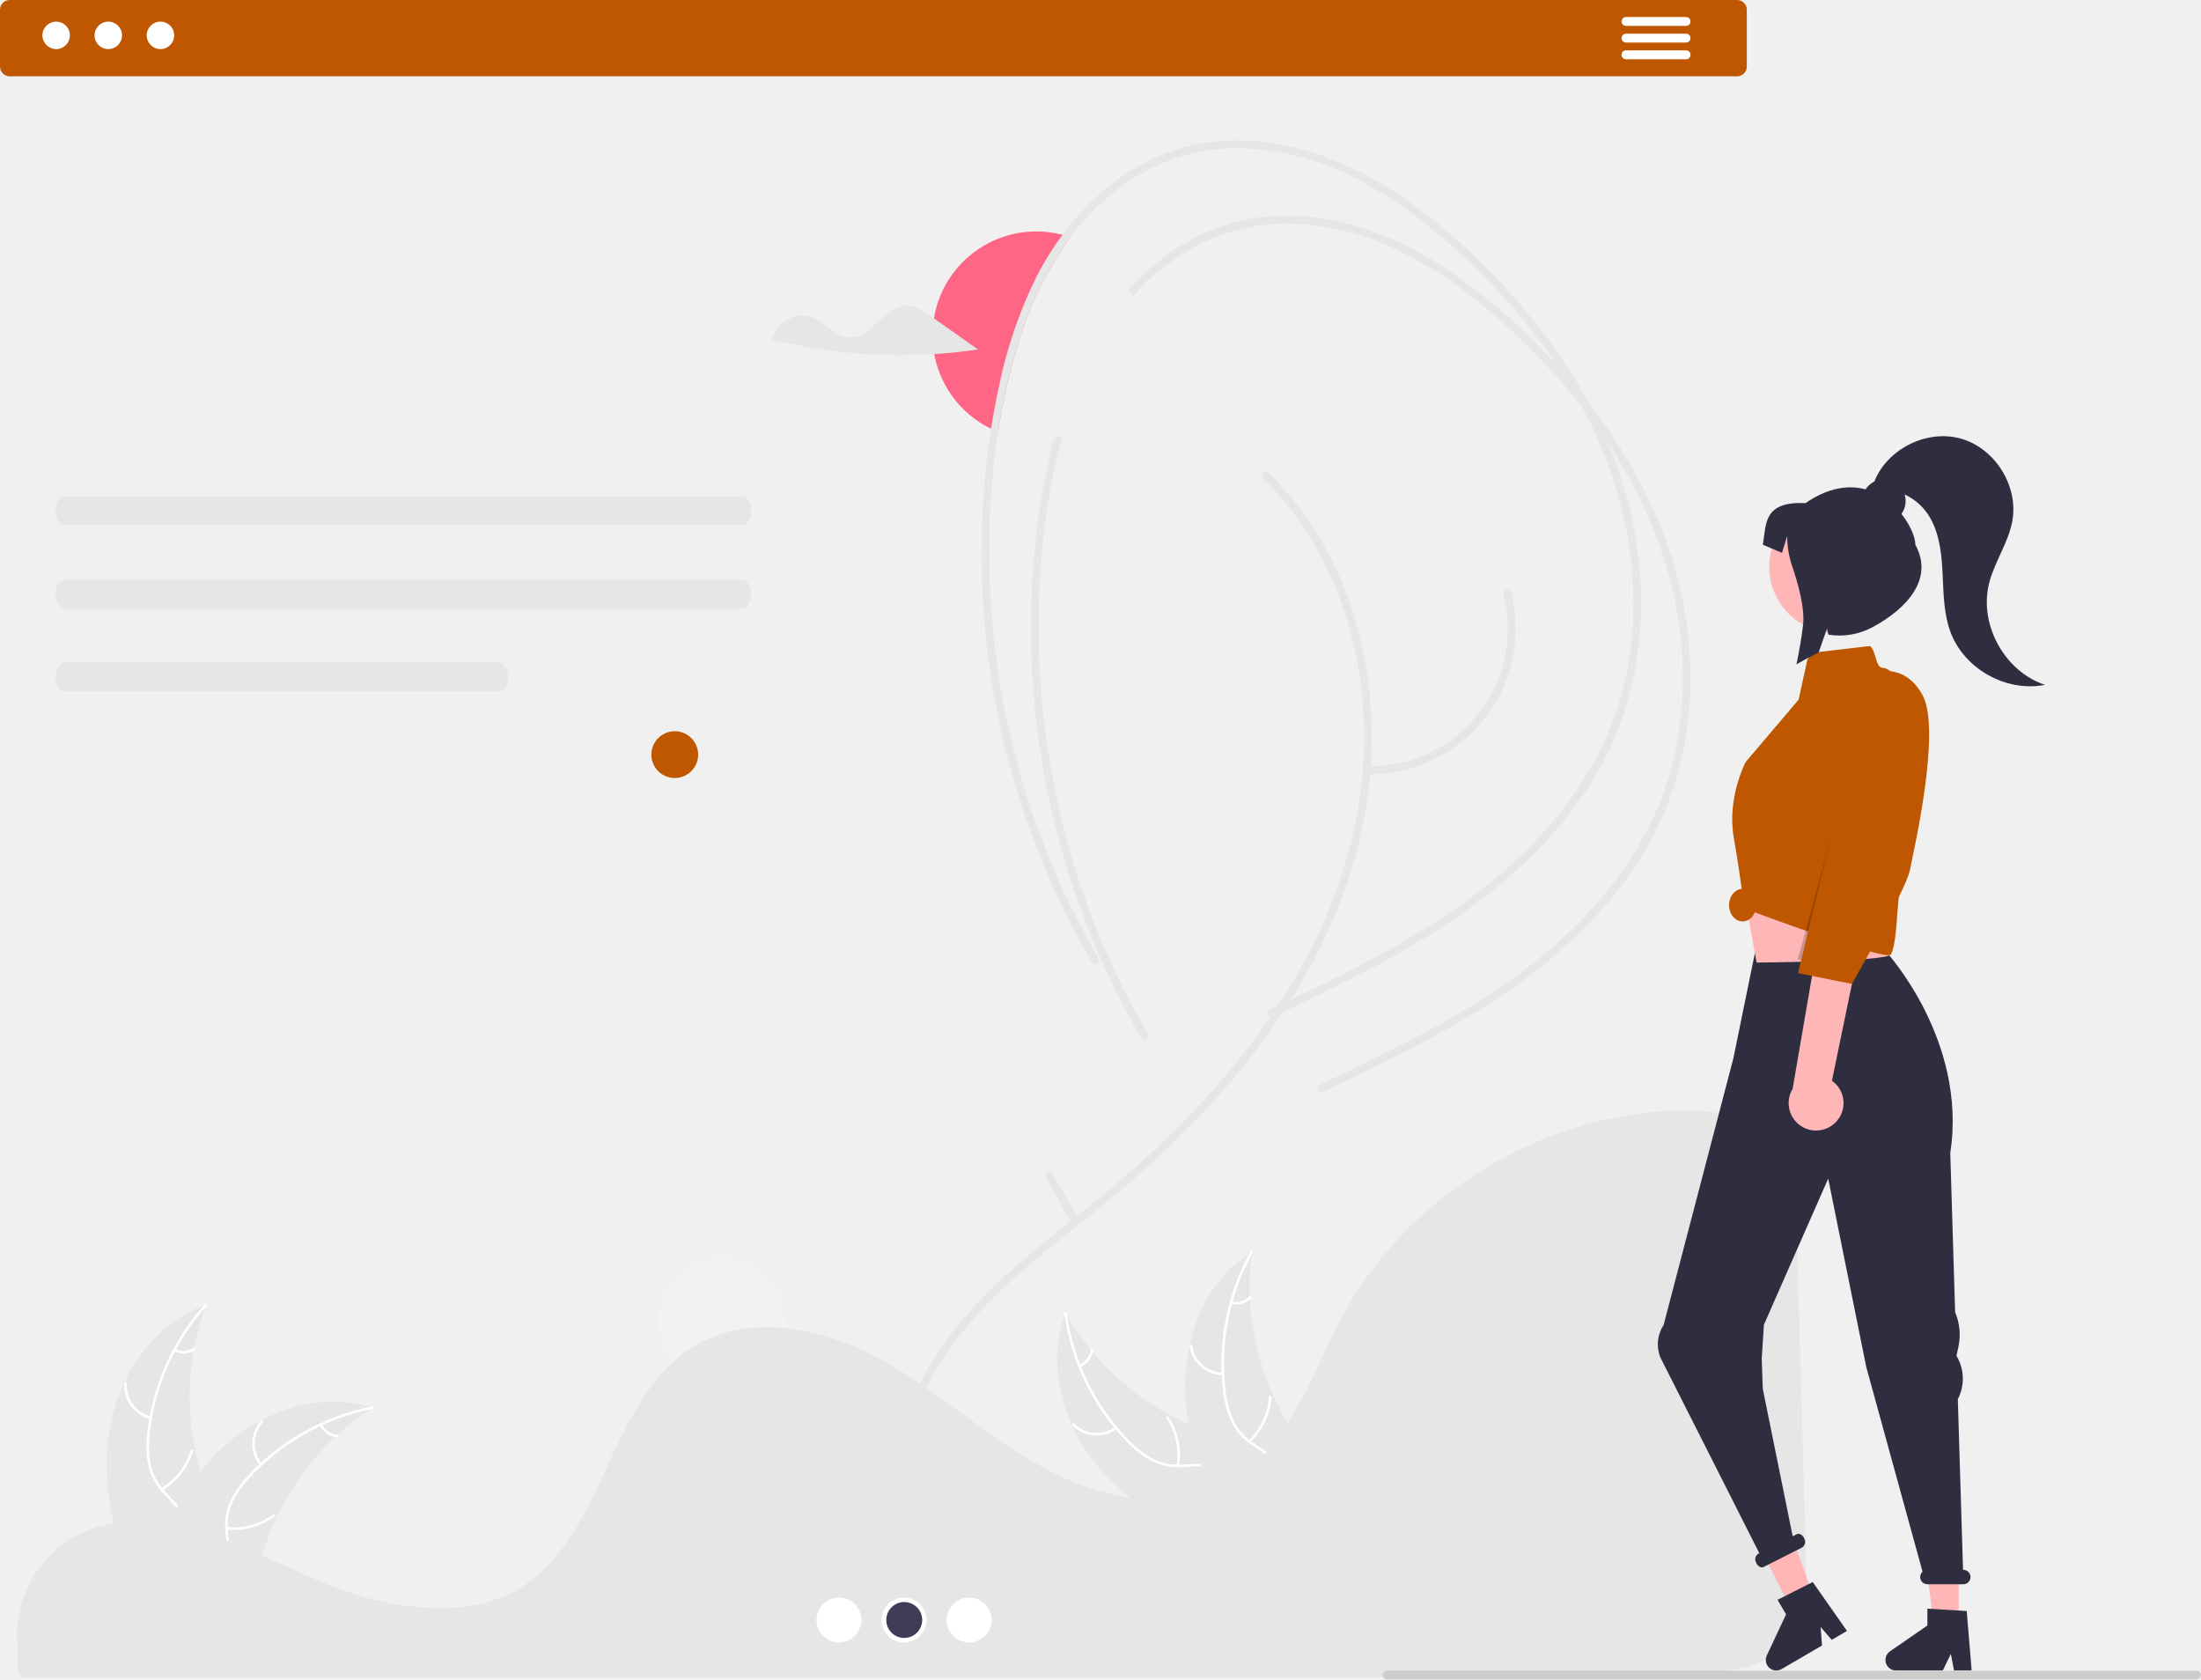
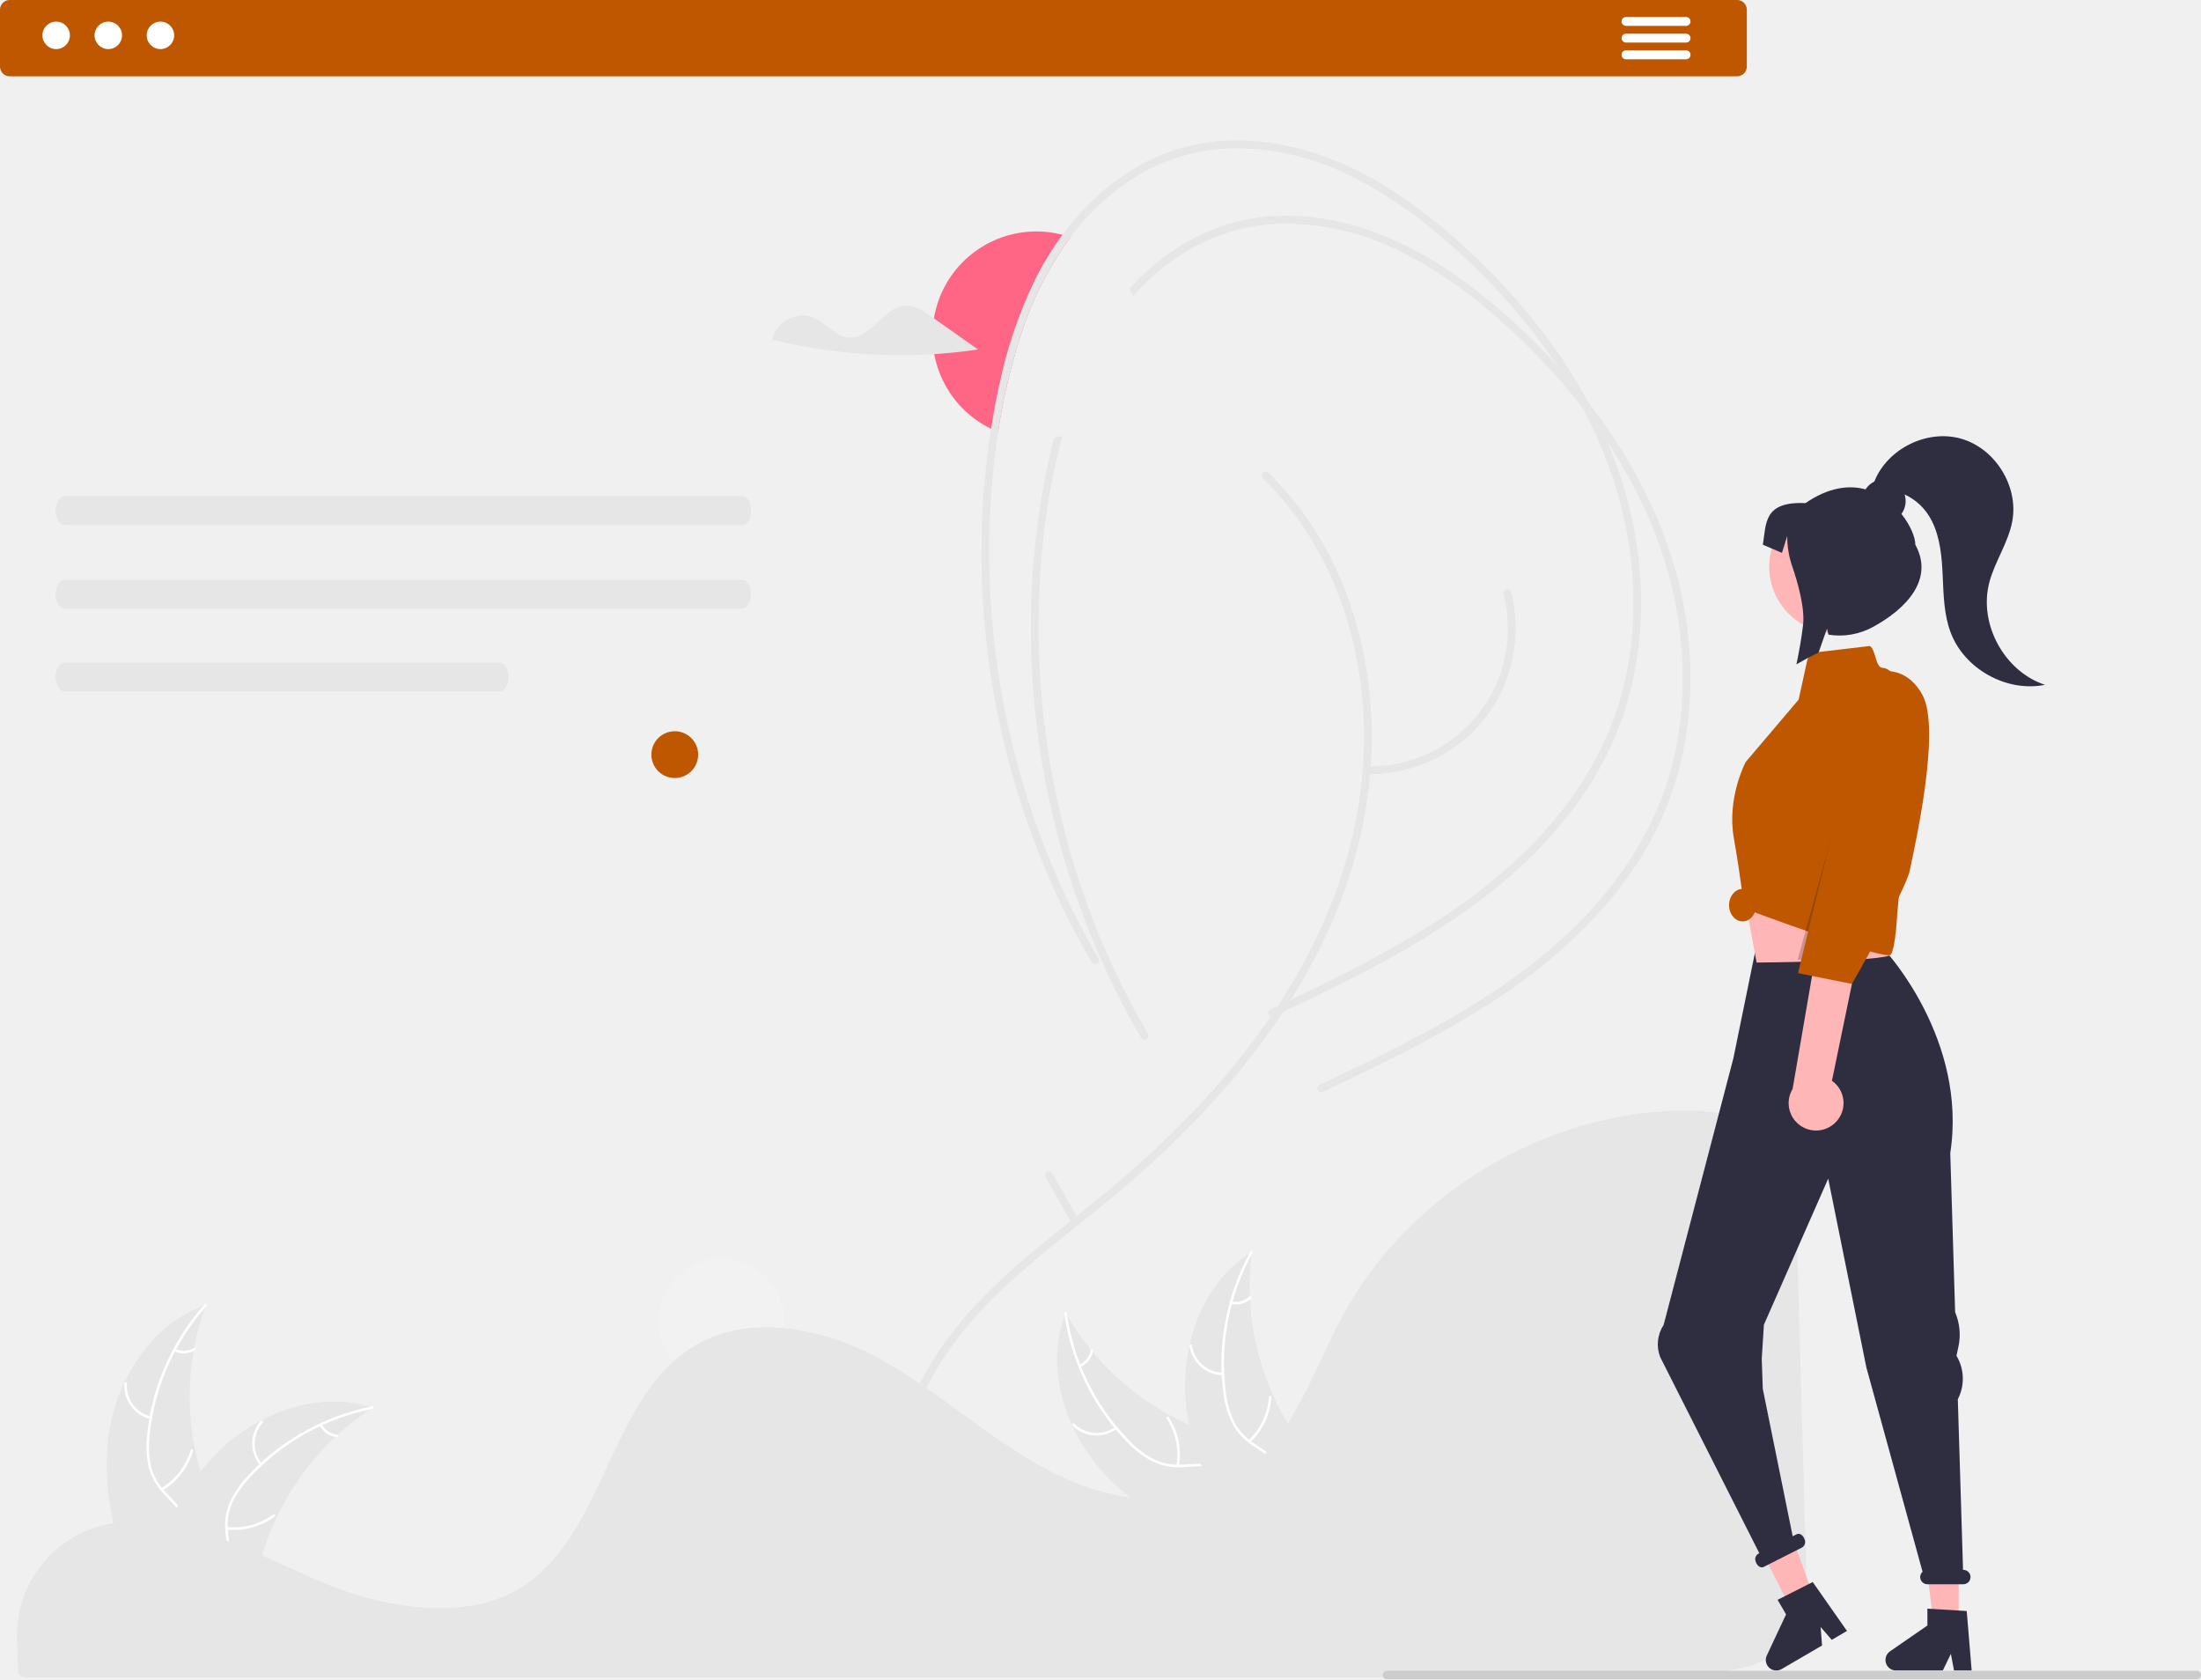
<svg xmlns="http://www.w3.org/2000/svg" id="bc50deb6-ae5f-4e17-be9c-fdffdc62d538" data-name="Layer 1" width="612.34" height="467.13" viewBox="0 0 612.34 467.13">
  <path d="M591.65,282.415A95.262,95.262,0,0,0,577.7,310.055a168.647,168.647,0,0,0-6.2,26.5c-.66-.26-1.31-.54-1.95-.85a28.895,28.895,0,0,1,12.61-54.89,28.594,28.594,0,0,1,7.28.93C590.19,281.935,590.93,282.155,591.65,282.415Z" transform="translate(-293.83 -216.435)" fill="#ff6584" />
  <path d="M323.967,616.396c1.987-15.979,11.89-31.722,27.129-36.922a74.187,74.187,0,0,0,.004,50.935c2.342,6.334,5.606,13.135,3.403,19.519-1.37,3.972-4.723,7.011-8.471,8.911-3.748,1.9-7.907,2.806-12.014,3.693l-.808.669C326.689,648.478,321.98,632.375,323.967,616.396Z" transform="translate(-293.83 -216.435)" fill="#e6e6e6" />
  <path d="M351.247,579.776A63.41,63.41,0,0,0,335.483,615.463a27.306,27.306,0,0,0,.311,8.55,15.662,15.662,0,0,0,3.895,7.264c1.756,1.929,3.775,3.699,5.031,6.021a9.59,9.59,0,0,1,.469,7.829c-1.109,3.181-3.295,5.774-5.521,8.235-2.471,2.733-5.082,5.532-6.132,9.155-.127.439-.801.216-.674-.223,1.828-6.303,7.947-9.884,10.865-15.561,1.362-2.649,1.933-5.725.657-8.521-1.116-2.445-3.197-4.272-4.991-6.21a16.712,16.712,0,0,1-4.073-6.961,25.244,25.244,0,0,1-.638-8.507,61.519,61.519,0,0,1,4.493-18.695,64.535,64.535,0,0,1,11.604-18.596c.303-.34.771.195.47.532Z" transform="translate(-293.83 -216.435)" fill="#fff" />
  <path d="M335.674,611.169a9.514,9.514,0,0,1-7.242-9.966c.036-.455.745-.42.709.035a8.809,8.809,0,0,0,6.755,9.256c.444.106.219.779-.223.674Z" transform="translate(-293.83 -216.435)" fill="#fff" />
  <path d="M338.67,630.417a18.337,18.337,0,0,0,8.188-10.561c.129-.439.803-.215.674.223a19.073,19.073,0,0,1-8.543,10.972c-.394.233-.711-.402-.319-.634Z" transform="translate(-293.83 -216.435)" fill="#fff" />
  <path d="M342.611,591.697a5.385,5.385,0,0,0,5.103-.259c.39-.238.707.397.319.634a6.034,6.034,0,0,1-5.645.299.367.367,0,0,1-.226-.448.357.357,0,0,1,.448-.226Z" transform="translate(-293.83 -216.435)" fill="#fff" />
  <path d="M397.546,608.014c-.24.156-.479.311-.719.473a70.919,70.919,0,0,0-9.068,7.08c-.222.198-.443.401-.659.605a74.765,74.765,0,0,0-16.237,22.227,72.606,72.606,0,0,0-3.977,10.29c-1.468,4.869-2.671,10.266-5.576,14.249a12.454,12.454,0,0,1-.97,1.198h-26.252c-.06-.03-.12-.054-.18-.084l-1.048.048c.042-.186.09-.377.132-.563.024-.108.054-.216.078-.323.018-.072.036-.144.048-.21.006-.024.012-.048.018-.066.012-.066.03-.126.042-.186q.395-1.608.814-3.216c0-.006,0-.006.006-.012a106.757,106.757,0,0,1,8.984-23.586c.12-.222.24-.449.371-.671a69.283,69.283,0,0,1,6.223-9.439,61.25,61.25,0,0,1,4.079-4.666,50.933,50.933,0,0,1,12.745-9.547c9.416-4.971,20.316-6.876,30.379-3.839C397.037,607.852,397.288,607.93,397.546,608.014Z" transform="translate(-293.83 -216.435)" fill="#e6e6e6" />
  <path d="M397.487,608.347a63.41,63.41,0,0,0-34.073,19.003,27.307,27.307,0,0,0-4.9,7.014,15.662,15.662,0,0,0-1.263,8.145c.24,2.597.787,5.226.392,7.836a9.59,9.59,0,0,1-4.339,6.533c-2.801,1.872-6.107,2.626-9.366,3.251-3.619.694-7.388,1.358-10.408,3.618-.366.274-.769-.31-.404-.583,5.254-3.932,12.296-3.107,18.044-5.883,2.682-1.295,4.99-3.407,5.655-6.408.581-2.625.02-5.336-.247-7.963a16.712,16.712,0,0,1,.939-8.01,25.244,25.244,0,0,1,4.612-7.176,61.519,61.519,0,0,1,14.843-12.222,64.535,64.535,0,0,1,20.461-7.862c.447-.089.498.62.054.708Z" transform="translate(-293.83 -216.435)" fill="#fff" />
  <path d="M366.152,624.036a9.514,9.514,0,0,1,.218-12.317c.303-.342.848.113.545.455a8.809,8.809,0,0,0-.179,11.458c.291.352-.294.754-.583.404Z" transform="translate(-293.83 -216.435)" fill="#fff" />
  <path d="M356.956,641.209a18.337,18.337,0,0,0,12.896-3.502c.367-.273.771.311.404.583a19.073,19.073,0,0,1-13.427,3.617c-.455-.051-.326-.749.127-.698Z" transform="translate(-293.83 -216.435)" fill="#fff" />
  <path d="M383.414,612.666a5.385,5.385,0,0,0,4.231,2.866c.455.045.325.743-.127.698a6.034,6.034,0,0,1-4.687-3.16.367.367,0,0,1,.09-.494.357.357,0,0,1,.494.09Z" transform="translate(-293.83 -216.435)" fill="#fff" />
  <path d="M600.943,626.241c-10.908-11.844-16.521-29.576-10.64-44.565A74.187,74.187,0,0,0,629.172,614.594c6.347,2.307,13.646,4.212,17.094,10.019,2.145,3.613,2.297,8.135,1.325,12.223-.972,4.088-2.969,7.847-4.947,11.555l-.012,1.049C627.183,644.899,611.852,638.085,600.943,626.241Z" transform="translate(-293.83 -216.435)" fill="#e6e6e6" />
  <path d="M590.632,581.756a63.41,63.41,0,0,0,17.043,35.094,27.307,27.307,0,0,0,6.725,5.289,15.661,15.661,0,0,0,8.061,1.723c2.607-.093,5.262-.49,7.846.052a9.59,9.59,0,0,1,6.276,4.702c1.711,2.902,2.276,6.246,2.716,9.535.488,3.652.937,7.453,3.023,10.596.253.381-.353.751-.605.37-3.629-5.469-2.406-12.452-4.852-18.348-1.141-2.751-3.119-5.175-6.078-6.008-2.587-.729-5.326-.322-7.965-.205a16.712,16.712,0,0,1-7.944-1.391,25.244,25.244,0,0,1-6.903-5.011,61.519,61.519,0,0,1-11.362-15.512,64.535,64.535,0,0,1-6.69-20.874c-.063-.451.647-.463.71-.014Z" transform="translate(-293.83 -216.435)" fill="#fff" />
  <path d="M604.521,613.929a9.514,9.514,0,0,1-12.285-.915c-.324-.322.161-.84.485-.518a8.809,8.809,0,0,0,11.429.828c.368-.271.736.336.37.605Z" transform="translate(-293.83 -216.435)" fill="#fff" />
  <path d="M621.145,624.084a18.337,18.337,0,0,0-2.766-13.074c-.251-.382.354-.752.605-.37a19.073,19.073,0,0,1,2.851,13.61c-.076.451-.766.283-.69-.166Z" transform="translate(-293.83 -216.435)" fill="#fff" />
  <path d="M594.147,596.051a5.385,5.385,0,0,0,3.101-4.062c.07-.452.76-.283.69.166a6.034,6.034,0,0,1-3.42,4.501.367.367,0,0,1-.488-.117.357.357,0,0,1,.117-.488Z" transform="translate(-293.83 -216.435)" fill="#fff" />
  <path d="M642.103,564.678c-.036.283-.072.567-.104.854a70.918,70.918,0,0,0-.459,11.495c.008.297.02.598.036.894a74.765,74.765,0,0,0,6.466,26.756,72.605,72.605,0,0,0,5.281,9.685c2.767,4.267,6.107,8.673,7.269,13.464a12.456,12.456,0,0,1,.287,1.515L643.912,649.373c-.061.026-.118.056-.18.083l-.641.831c-.114-.152-.23-.312-.344-.465-.067-.088-.13-.18-.197-.268-.043-.06-.086-.12-.129-.172-.014-.02-.029-.04-.039-.056-.043-.052-.077-.104-.114-.152q-.972-1.341-1.928-2.7c-.005-.004-.005-.004-.005-.012a106.757,106.757,0,0,1-12.191-22.1c-.092-.235-.188-.473-.272-.717a69.282,69.282,0,0,1-3.181-10.85,61.245,61.245,0,0,1-.924-6.128,50.932,50.932,0,0,1,.953-15.896c2.292-10.398,7.884-19.947,16.705-25.662C641.651,564.962,641.873,564.82,642.103,564.678Z" transform="translate(-293.83 -216.435)" fill="#e6e6e6" />
  <path d="M642.319,564.939a63.41,63.41,0,0,0-7.521,38.282,27.306,27.306,0,0,0,2.185,8.272,15.662,15.662,0,0,0,5.399,6.229c2.137,1.495,4.496,2.777,6.233,4.766a9.59,9.59,0,0,1,2.18,7.533c-.382,3.347-1.943,6.358-3.573,9.248-1.809,3.21-3.739,6.515-3.966,10.28-.028.456-.734.387-.706-.069.395-6.551,5.576-11.391,7.173-17.571.745-2.884.626-6.01-1.235-8.457-1.627-2.14-4.059-3.464-6.236-4.959a16.712,16.712,0,0,1-5.506-5.893,25.244,25.244,0,0,1-2.495-8.157,61.519,61.519,0,0,1,.267-19.226,64.535,64.535,0,0,1,7.226-20.694c.221-.398.795.02.575.416Z" transform="translate(-293.83 -216.435)" fill="#fff" />
  <path d="M634.039,598.989a9.514,9.514,0,0,1-9.258-8.127c-.065-.452.634-.574.699-.122a8.809,8.809,0,0,0,8.627,7.542c.457.005.385.712-.069.706Z" transform="translate(-293.83 -216.435)" fill="#fff" />
  <path d="M641.198,617.106a18.337,18.337,0,0,0,5.663-12.104c.029-.456.735-.387.706.069a19.073,19.073,0,0,1-5.918,12.583c-.332.314-.782-.235-.451-.548Z" transform="translate(-293.83 -216.435)" fill="#fff" />
  <path d="M636.519,578.468a5.385,5.385,0,0,0,4.921-1.376c.328-.318.777.232.451.548a6.034,6.034,0,0,1-5.441,1.534.367.367,0,0,1-.319-.388.357.357,0,0,1,.388-.319Z" transform="translate(-293.83 -216.435)" fill="#fff" />
  <circle cx="200.728" cy="367.517" r="17.492" fill="#f2f2f2" />
  <circle cx="187.728" cy="209.919" r="6.507" fill="#bf5700" />
  <circle cx="98.251" cy="282.538" r="6.507" fill="#f0f0f0" />
  <path d="M777.12,216.435H296.52a2.697,2.697,0,0,0-2.69,2.69v15.83a2.699,2.699,0,0,0,2.69,2.7h480.6a2.699,2.699,0,0,0,2.69-2.7v-15.83A2.697,2.697,0,0,0,777.12,216.435Z" transform="translate(-293.83 -216.435)" fill="#bf5700" />
  <circle id="bf385270-786a-48fa-9396-8c3f6b000715" data-name="Ellipse 90" cx="15.625" cy="9.835" r="3.822" fill="#fff" />
  <circle id="b392df74-abbd-431b-8c66-4fa606d2fd26" data-name="Ellipse 91" cx="30.132" cy="9.835" r="3.822" fill="#fff" />
  <circle id="b54b329d-692f-4021-a3df-82df9db82412" data-name="Ellipse 92" cx="44.639" cy="9.835" r="3.822" fill="#fff" />
  <path d="M762.91,221.165H746.2a1.235,1.235,0,1,0,0,2.47h16.71a1.235,1.235,0,0,0,0-2.47Z" transform="translate(-293.83 -216.435)" fill="#fff" />
  <path d="M762.91,225.805H746.2a1.235,1.235,0,1,0,0,2.47h16.71a1.235,1.235,0,0,0,0-2.47Z" transform="translate(-293.83 -216.435)" fill="#fff" />
  <path d="M762.91,230.445H746.2a1.24,1.24,0,1,0,0,2.48h16.71a1.24,1.24,0,0,0,0-2.48Z" transform="translate(-293.83 -216.435)" fill="#fff" />
  <path id="a53fb1f8-3aef-4d80-830f-cc7df7624a2a" data-name="Path 155" d="M311.804,354.463c-1.388.004-2.511,1.807-2.508,4.026.003,2.213,1.124,4.006,2.508,4.01H500.288c1.388-.004,2.511-1.807,2.508-4.026-.003-2.213-1.124-4.006-2.508-4.01Z" transform="translate(-293.83 -216.435)" fill="#e6e6e6" />
  <path id="bb62af06-a55e-49de-a8ab-ddae6c01ce32" data-name="Path 156" d="M311.804,377.746c-1.388.004-2.511,1.807-2.508,4.026.003,2.213,1.124,4.006,2.508,4.01H500.288c1.388-.004,2.511-1.807,2.508-4.026-.003-2.213-1.124-4.006-2.508-4.01Z" transform="translate(-293.83 -216.435)" fill="#e6e6e6" />
  <path id="be19a32e-edc4-40d3-83d1-fa4636256d4d" data-name="Path 157" d="M311.804,400.746c-1.388.004-2.511,1.807-2.508,4.026.003,2.213,1.124,4.006,2.508,4.01H432.788c1.388-.004,2.511-1.807,2.508-4.026-.003-2.213-1.124-4.006-2.508-4.01Z" transform="translate(-293.83 -216.435)" fill="#e6e6e6" />
  <path d="M298.243,657.805c.063-.145.136-.283.202-.426C298.561,656.181,298.243,657.805,298.243,657.805Z" transform="translate(-293.83 -216.435)" fill="#f2f2f2" />
  <path d="M332.486,639.695a49.119,49.119,0,0,0-7.133.516l-.341.05a31.415,31.415,0,0,0-26.428,32.09l.09,2.878c.06,1.819.123,3.775.175,5.945a1.915,1.915,0,0,0,1.921,1.892h382.079c26.938-.283,53.779-.64,79.772-1.06a79.13,79.13,0,0,0,14.595-1.31c7.224-1.48,12.237-4.415,15.329-8.972h.001c3.845-5.65,3.966-12.766,3.733-20.805-.474-16.232-.943-33.285-1.412-50.286-.414-14.983-.826-29.927-1.238-44.233-.255-8.49-.821-15.984-5.188-21.712-4.732-6.194-13.363-9.334-25.653-9.334-.148,0-.296,0-.446.001-38.516.237-76.679,23.171-94.963,57.067-2.105,3.903-4.067,8.082-5.965,12.124a167.431,167.431,0,0,1-9.161,17.664,57.747,57.747,0,0,1-6.052,8.169c-.148.178-.318.368-.498.549-.411.464-.841.911-1.26,1.31a39.368,39.368,0,0,1-7.718,6.076l-.271.157c-.204.126-.424.252-.645.367a35.236,35.236,0,0,1-4.767,2.206c-6.97,2.66-14.895,3.298-23.555,1.894a74.017,74.017,0,0,1-23.42-8.265c-8.019-4.389-15.525-9.86-22.784-15.151-3.188-2.325-6.486-4.729-9.78-7.006-.619-.429-1.228-.848-1.846-1.267-4.022-2.715-7.669-4.957-11.149-6.854a70.334,70.334,0,0,0-26.568-8.521c-9.579-.908-18.021.805-25.084,5.079a37.467,37.467,0,0,0-5.674,4.233c-8.366,7.523-13.524,18.627-18.511,29.365-6.204,13.356-12.62,27.169-25.288,34.329-14.618,8.27-35.955,4.834-51.05-1.141-4.746-1.879-9.486-4.04-14.071-6.131-1.852-.845-3.703-1.688-5.559-2.517-3.644-1.629-6.625-2.877-9.384-3.931l-.873-.336c-.485-.183-.971-.365-1.466-.539a89.674,89.674,0,0,0-9.333-2.866l-.711-.18c-1.425-.325-2.758-.596-4.065-.823l-.522-.09A48.58,48.58,0,0,0,332.486,639.695Z" transform="translate(-293.83 -216.435)" fill="#e6e6e6" />
  <path d="M546.591,640.167c-6.359-23.915,7.762-47.226,24.263-63.363,8.794-8.6,18.587-16.076,28.137-23.798a300.498,300.498,0,0,0,26.135-23.537c15.921-16.295,29.808-34.918,39.005-55.851,8.746-19.906,12.88-41.591,10.832-63.311-1.942-20.6-9.326-40.863-22.908-56.668q-2.539-2.954-5.341-5.663c-1.002-.973-2.537.559-1.534,1.534,15.168,14.728,23.996,34.686,26.983,55.45,3.081,21.413-.094,43.243-8.101,63.262-8.53,21.326-22.094,40.356-37.823,56.962a279.005,279.005,0,0,1-25.233,23.394c-9.488,7.816-19.347,15.2-28.381,23.553-16.651,15.393-31.616,36.568-29.56,60.403a47.972,47.972,0,0,0,1.436,8.209,1.085,1.085,0,0,0,2.091-.577Z" transform="translate(-293.83 -216.435)" fill="#e6e6e6" />
  <path d="M613.18,504.015a1.085,1.085,0,0,1-1.87,1.1q-3.735-6.405-7.05-13.03c-1.49-3-2.92-6.04-4.26-9.11a227.698,227.698,0,0,1-18.76-108.54,213.803,213.803,0,0,1,4.39-30.23c.45-2.02.93-4.04,1.46-6.04.8-.13,1.58-.3,2.35-.5-4.7,17.04-6.59,35.01-6.65,52.59a225.725,225.725,0,0,0,7.61,58.91A221.604,221.604,0,0,0,613.18,504.015Z" transform="translate(-293.83 -216.435)" fill="#e6e6e6" />
  <path d="M755.62,445.215c-8.13,17.49-21.79,31.85-37.11,43.29-17.37,12.97-37.04,22.33-56.53,31.62-1.25.6-2.35-1.27-1.09-1.87,4.65-2.22,9.3-4.44,13.92-6.7,18.48-9.07,36.8-19.05,52.27-32.79,14.31-12.71,25.97-28.54,31.29-47.11,5.55-19.33,4.5-40.23-1.47-59.33a130.026,130.026,0,0,0-15.79-32.74q-3.36-5.085-7.11-9.89-2.73-3.495-5.64-6.85a186.892,186.892,0,0,0-20.62-20.25,118.36,118.36,0,0,0-25.3-16.7,72.23,72.23,0,0,0-30.01-7.26,53.9,53.9,0,0,0-28.01,7.4A63.353,63.353,0,0,0,608.98,298.955c-.29-.73-.61-1.45-.97-2.15,7.64-8.45,17.17-15.09,28.26-18.24,20.49-5.82,42.12,1.01,59.41,12.31a159.233,159.233,0,0,1,23.53,19.18c2.69,2.61,5.31,5.3,7.83,8.07q4.56,4.98,8.71,10.31s.02.01.02.02q1.395,1.785,2.74,3.62c11.69,15.9,20.42,34.15,23.9,53.66C765.97,405.685,764.21,426.725,755.62,445.215Z" transform="translate(-293.83 -216.435)" fill="#e6e6e6" />
  <path d="M741.88,424.255c-8.12,17.49-21.78,31.85-37.11,43.29-16.61,12.39-35.32,21.5-53.96,30.39-.85.41-1.71.81-2.56,1.22a1.073,1.073,0,0,1-.89.04,1.039,1.039,0,0,1-.21-1.91c.72-.35,1.45-.69,2.17-1.03,1.24-.6,2.47-1.19,3.71-1.78q4.035-1.92,8.05-3.89c18.47-9.06,36.8-19.05,52.26-32.79,14.32-12.71,25.98-28.54,31.3-47.11,5.54-19.33,4.49-40.22-1.48-59.32a124.737,124.737,0,0,0-9.16-21.67c-2.13-3.96-4.46-7.83-6.96-11.57a158.225,158.225,0,0,0-12.42-16.25,185.818,185.818,0,0,0-20.61-20.24,118.296,118.296,0,0,0-25.31-16.7,72.198,72.198,0,0,0-30-7.27,53.936,53.936,0,0,0-28.02,7.4,65.414,65.414,0,0,0-19.03,17.35A95.262,95.262,0,0,0,577.7,310.055a168.647,168.647,0,0,0-6.2,26.5,221.116,221.116,0,0,0-2.45,32.73,226.226,226.226,0,0,0,7.61,58.92,222.142,222.142,0,0,0,22.78,54.85.919.919,0,0,1,.07.14,1.086,1.086,0,0,1-1.94.95q-3.735-6.39-7.04-13.03a227.538,227.538,0,0,1-23.03-117.65q.66-8.91,2.05-17.76.975-6.27,2.35-12.47A125.031,125.031,0,0,1,581.95,293.915a83.611,83.611,0,0,1,7.49-12.17c8.29-11.21,19.53-20.29,33.1-24.14,20.49-5.83,42.11,1,59.41,12.3a160.28,160.28,0,0,1,23.53,19.18,176.337,176.337,0,0,1,19.29,22.02,145.929,145.929,0,0,1,10.98,17.33s.02.01.02.02c1.95,3.63,3.74,7.34,5.34,11.13a117.304,117.304,0,0,1,7.56,25.18C752.24,384.725,750.48,405.755,741.88,424.255Z" transform="translate(-293.83 -216.435)" fill="#e6e6e6" />
  <path d="M674.994,431.798a41.33,41.33,0,0,0,26.169-9.553,40.106,40.106,0,0,0,13.856-24.789,40.931,40.931,0,0,0-.801-16.418,1.085,1.085,0,0,0-2.091.577,39.006,39.006,0,0,1-2.945,27.135,38.573,38.573,0,0,1-34.187,20.88,1.085,1.085,0,0,0,0,2.169Z" transform="translate(-293.83 -216.435)" fill="#e6e6e6" />
  <path d="M593.552,555.071l-6.981-12.288a1.085,1.085,0,0,0-1.873,1.095l6.981,12.288a1.085,1.085,0,0,0,1.873-1.095Z" transform="translate(-293.83 -216.435)" fill="#e6e6e6" />
  <path d="M552.795,304.39c-2.089-1.475-4.374-3.012-6.931-2.951-6.187.149-9.522,9.218-15.703,8.899-3.941-.203-6.558-4.207-10.228-5.659-4.778-1.89-10.858,1.806-11.379,6.918l.614-.562a148.147,148.147,0,0,0,56.756,2.622Q559.359,309.024,552.795,304.39Z" transform="translate(-293.83 -216.435)" fill="#e6e6e6" />
-   <circle cx="233.397" cy="450.644" r="6.247" fill="#fff" />
-   <circle cx="251.513" cy="450.644" r="6.247" fill="#fff" />
-   <circle cx="269.628" cy="450.644" r="6.247" fill="#fff" />
-   <circle cx="251.57" cy="450.644" r="4.997" fill="#3f3d56" />
  <polygon points="544.924 452.837 538.077 452.837 534.819 426.426 544.924 426.426 544.924 452.837" fill="#ffb6b6" />
  <path d="M842.368,681.135H837.458l-.876-4.636-2.245,4.636H821.313A2.928,2.928,0,0,1,819.65,675.798l10.4-7.183V663.929l10.939.653Z" transform="translate(-293.83 -216.435)" fill="#2f2e41" />
  <polygon points="505.569 446.982 499.122 449.29 487.152 425.524 496.667 422.118 505.569 446.982" fill="#ffb6b6" />
  <path d="M807.68,670.127l-4.241,2.474-3.093-3.563.397,5.135-11.249,6.562a2.928,2.928,0,0,1-4.126-3.771l5.364-11.445-2.362-4.048,9.778-4.948Z" transform="translate(-293.83 -216.435)" fill="#2f2e41" />
  <path d="M840.05,653.135h-.082l-1.455-47.462a12.411,12.411,0,0,0-.163-11.728l-.208-.377.54-2.504a15.952,15.952,0,0,0-.912-9.601l-1.358-44.274c4.851-31.437-17.887-56.054-17.887-56.054H782.143l-6.063,29.658-19.413,74.209a9.821,9.821,0,0,0-.952,8.949L783.284,648.493l-.213.108a1.797,1.797,0,0,0-.734,2.369c.36,1.044,1.273,1.676,2.039,1.412l10.747-5.436a1.797,1.797,0,0,0,.734-2.369c-.36-1.044-1.273-1.676-2.039-1.412l-1.244.629-8.318-41-.294-8.366.606-9.491,17.887-40.631,10.611,52.495,15.638,56.862A1.994,1.994,0,0,0,830.05,657.135h10a2,2,0,0,0,0-4Z" transform="translate(-293.83 -216.435)" fill="#2f2e41" />
  <path d="M822.59,460.135l-.97,10.84s-.42,9-1.75,10.99c-1.32,1.98-37.34,2.23-37.34,2.23s-2.38-12.83-4.43-24.06Z" transform="translate(-293.83 -216.435)" fill="#ffb6b6" />
  <circle cx="510.723" cy="157.651" r="18.508" fill="#ffb6b6" />
  <path d="M814.05,396.135l-14.854,1.748a3.031,3.031,0,0,0-2.607,2.363l-2.362,10.81L779.501,428.397s-5.288,9.915-3.305,21.152S779.05,469.135,779.05,469.135s39.502,14.811,40.824,12.828,1.751-10.99,1.751-10.99l5.288-58.828s-5.949-9.915-9.254-9.915C815.526,402.158,815.799,397.357,814.05,396.135Z" transform="translate(-293.83 -216.435)" fill="#bf5700" />
  <polygon points="513.661 217.71 507.052 266.623 500.119 266.984 513.661 217.71" opacity="0.2" style="isolation:isolate" />
  <ellipse cx="484.818" cy="251.791" rx="3.772" ry="4.526" fill="#bf5700" />
  <path d="M804.489,528.668a7.585,7.585,0,0,0-.996-11.589l12.382-59.926-13.359,4.214-9.962,57.973a7.627,7.627,0,0,0,11.935,9.327Z" transform="translate(-293.83 -216.435)" fill="#ffb6b6" />
  <path d="M814.337,403.84s8.902-3.853,14.306,5.848-2.395,43.418-3.489,48.89S809.05,490.135,809.05,490.135l-15-3Z" transform="translate(-293.83 -216.435)" fill="#bf5700" />
  <path d="M796.134,356.394c6.417-4.414,12.069-5.086,16.711-3.834a6.103,6.103,0,0,1,2.441-2.168c3.621-9.123,14.639-14.602,24.094-11.938,9.517,2.681,16.083,13.222,14.293,22.946-1.11,6.027-4.903,11.246-6.429,17.182-2.953,11.49,4.251,24.652,15.522,28.356-10.671,2.143-22.418-4.376-26.246-14.565-1.859-4.949-1.972-10.352-2.208-15.634-.236-5.281-.662-10.722-3.055-15.436a15.774,15.774,0,0,0-7.549-7.324,6.021,6.021,0,0,1-.879,5.421c2.503,3.135,3.865,6.525,3.865,8.556,5.199,9.502-2.236,17.664-11.738,22.862a19.467,19.467,0,0,1-12.438,2.168l-.398-1.697-.539,1.529-1.798,5.125q-3.111,1.505-6.169,3.3c.774-3.636,1.401-7.266,1.832-10.815.597-4.83-1.484-12.021-2.984-16.394A25.813,25.813,0,0,1,791.05,365.657V365.532l-1.461,4.694-5.32-2.269C785.259,362.279,784.269,355.835,796.134,356.394Z" transform="translate(-293.83 -216.435)" fill="#2f2e41" />
  <path d="M906.17,682.375a1.193,1.193,0,0,1-1.19,1.19H679.69a1.19,1.19,0,0,1,0-2.38H904.98A1.186,1.186,0,0,1,906.17,682.375Z" transform="translate(-293.83 -216.435)" fill="#ccc" />
</svg>
